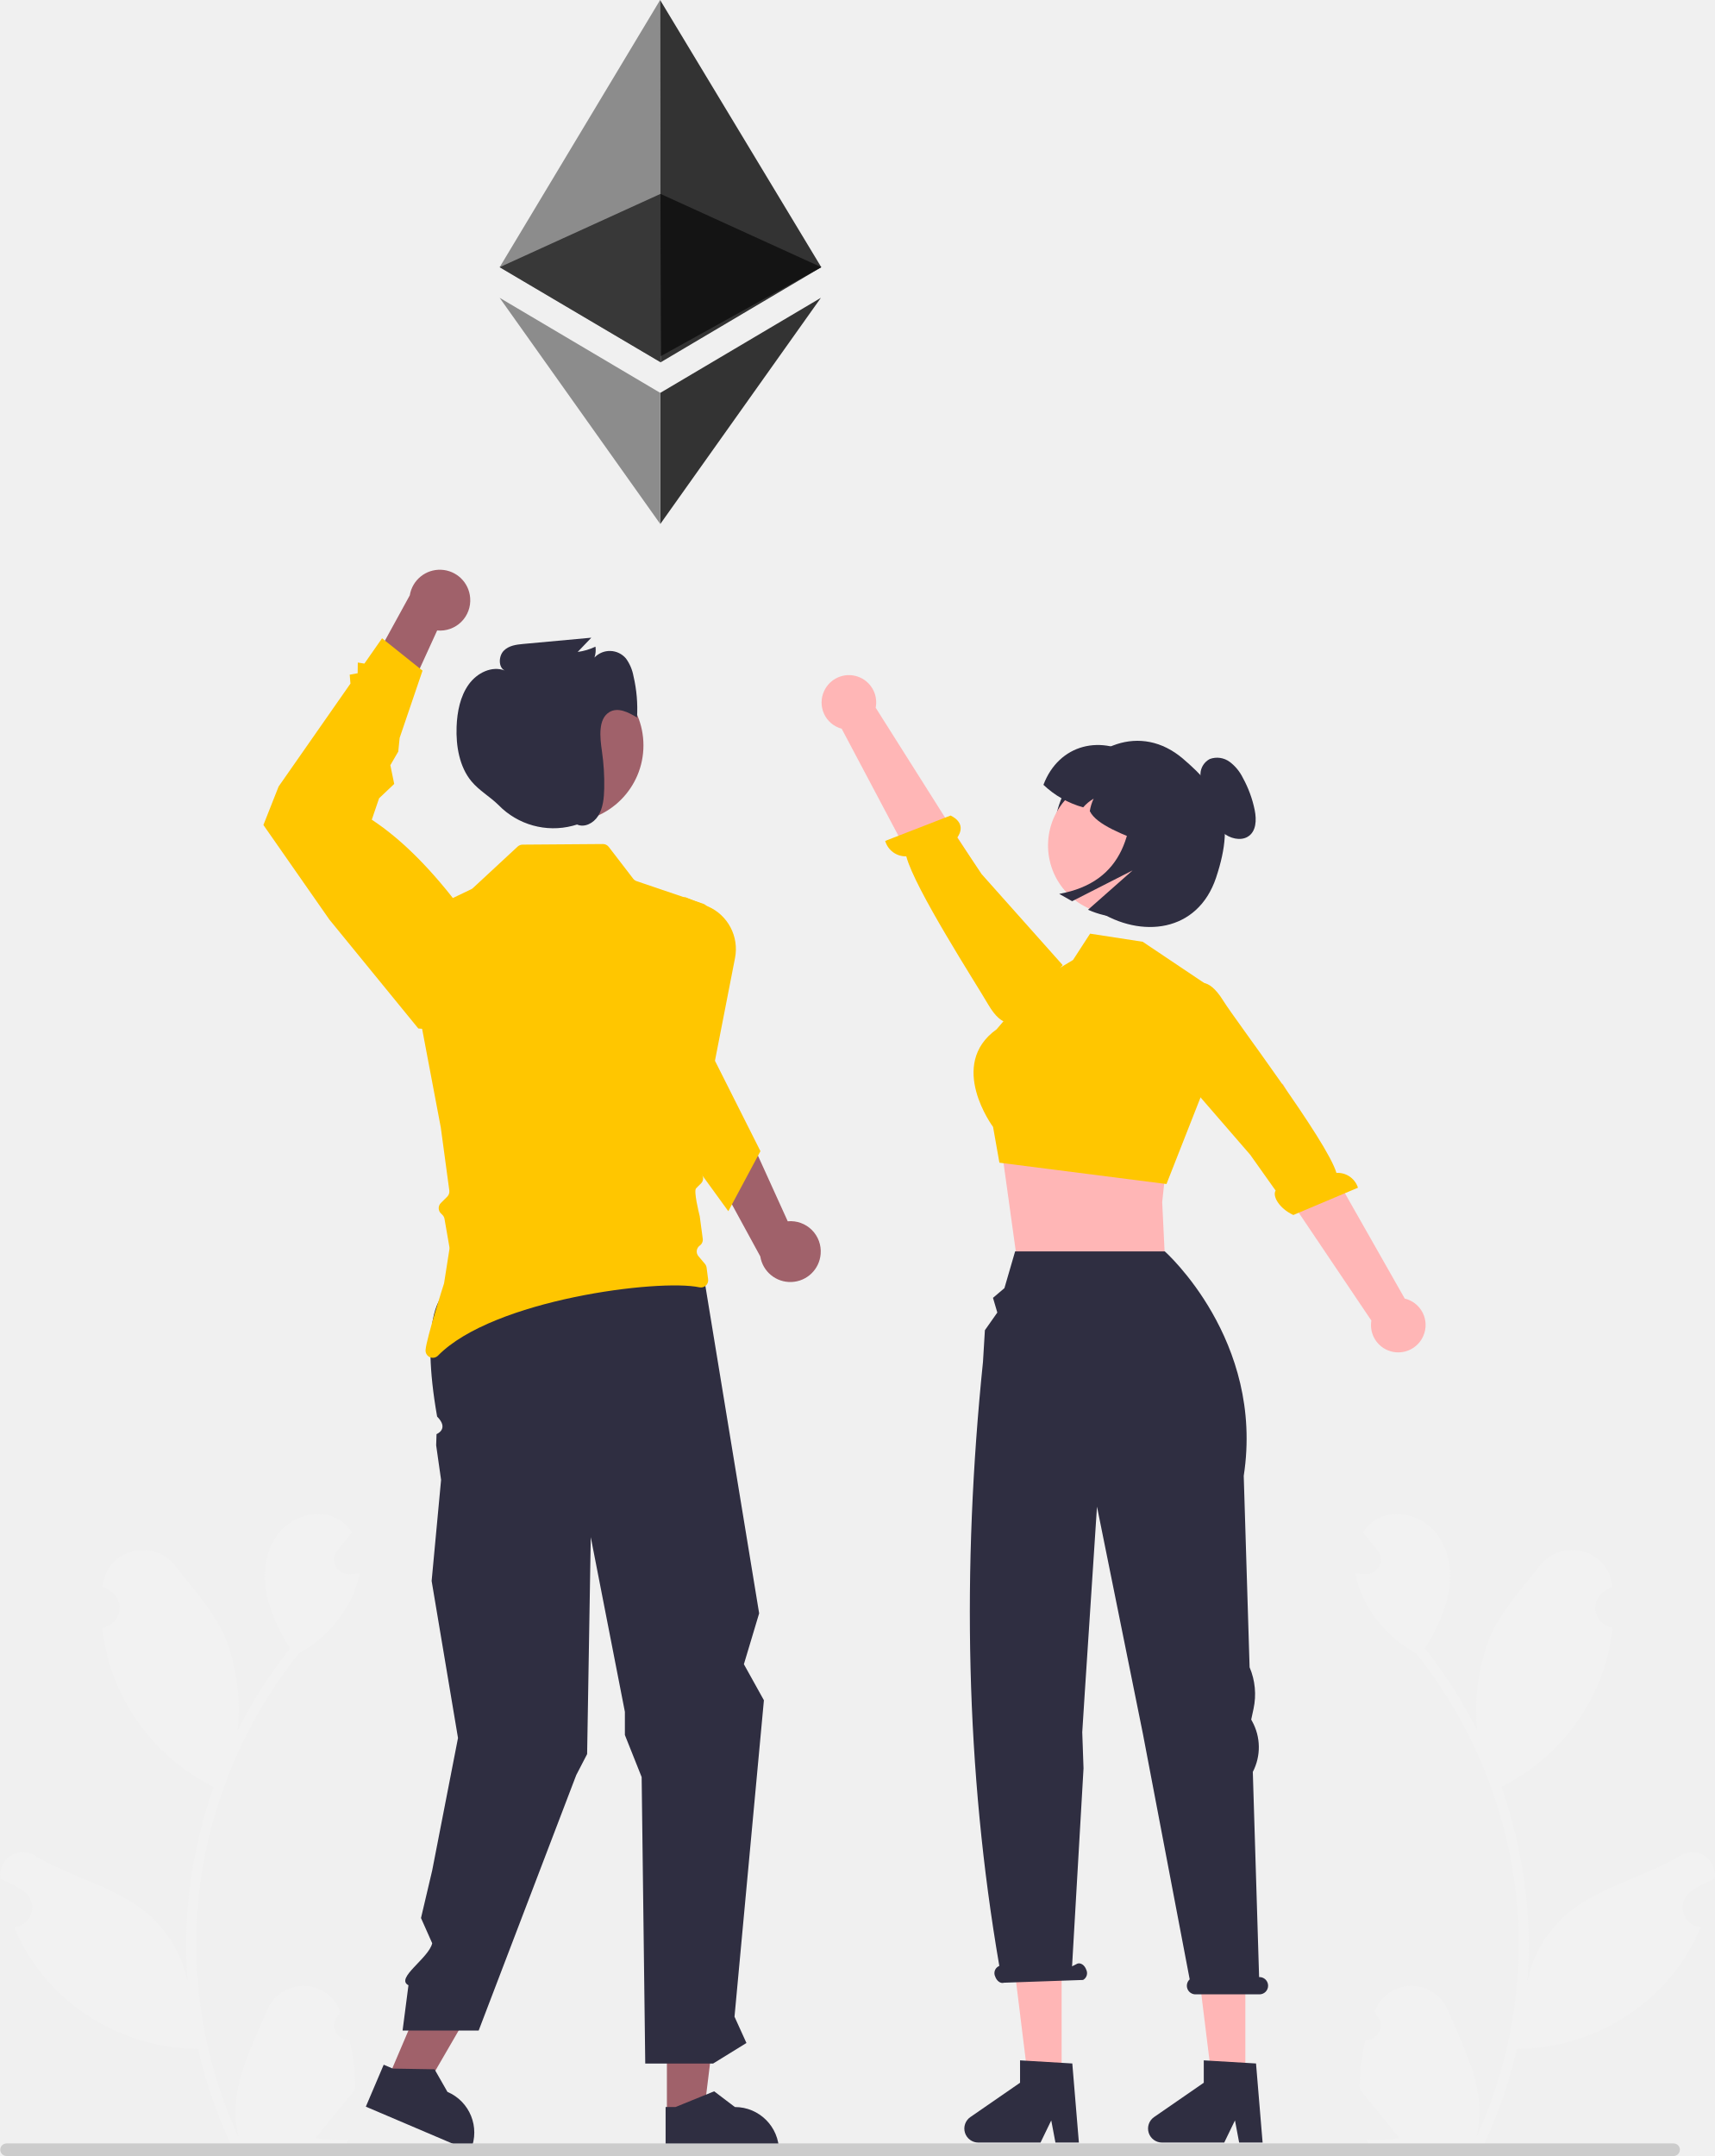
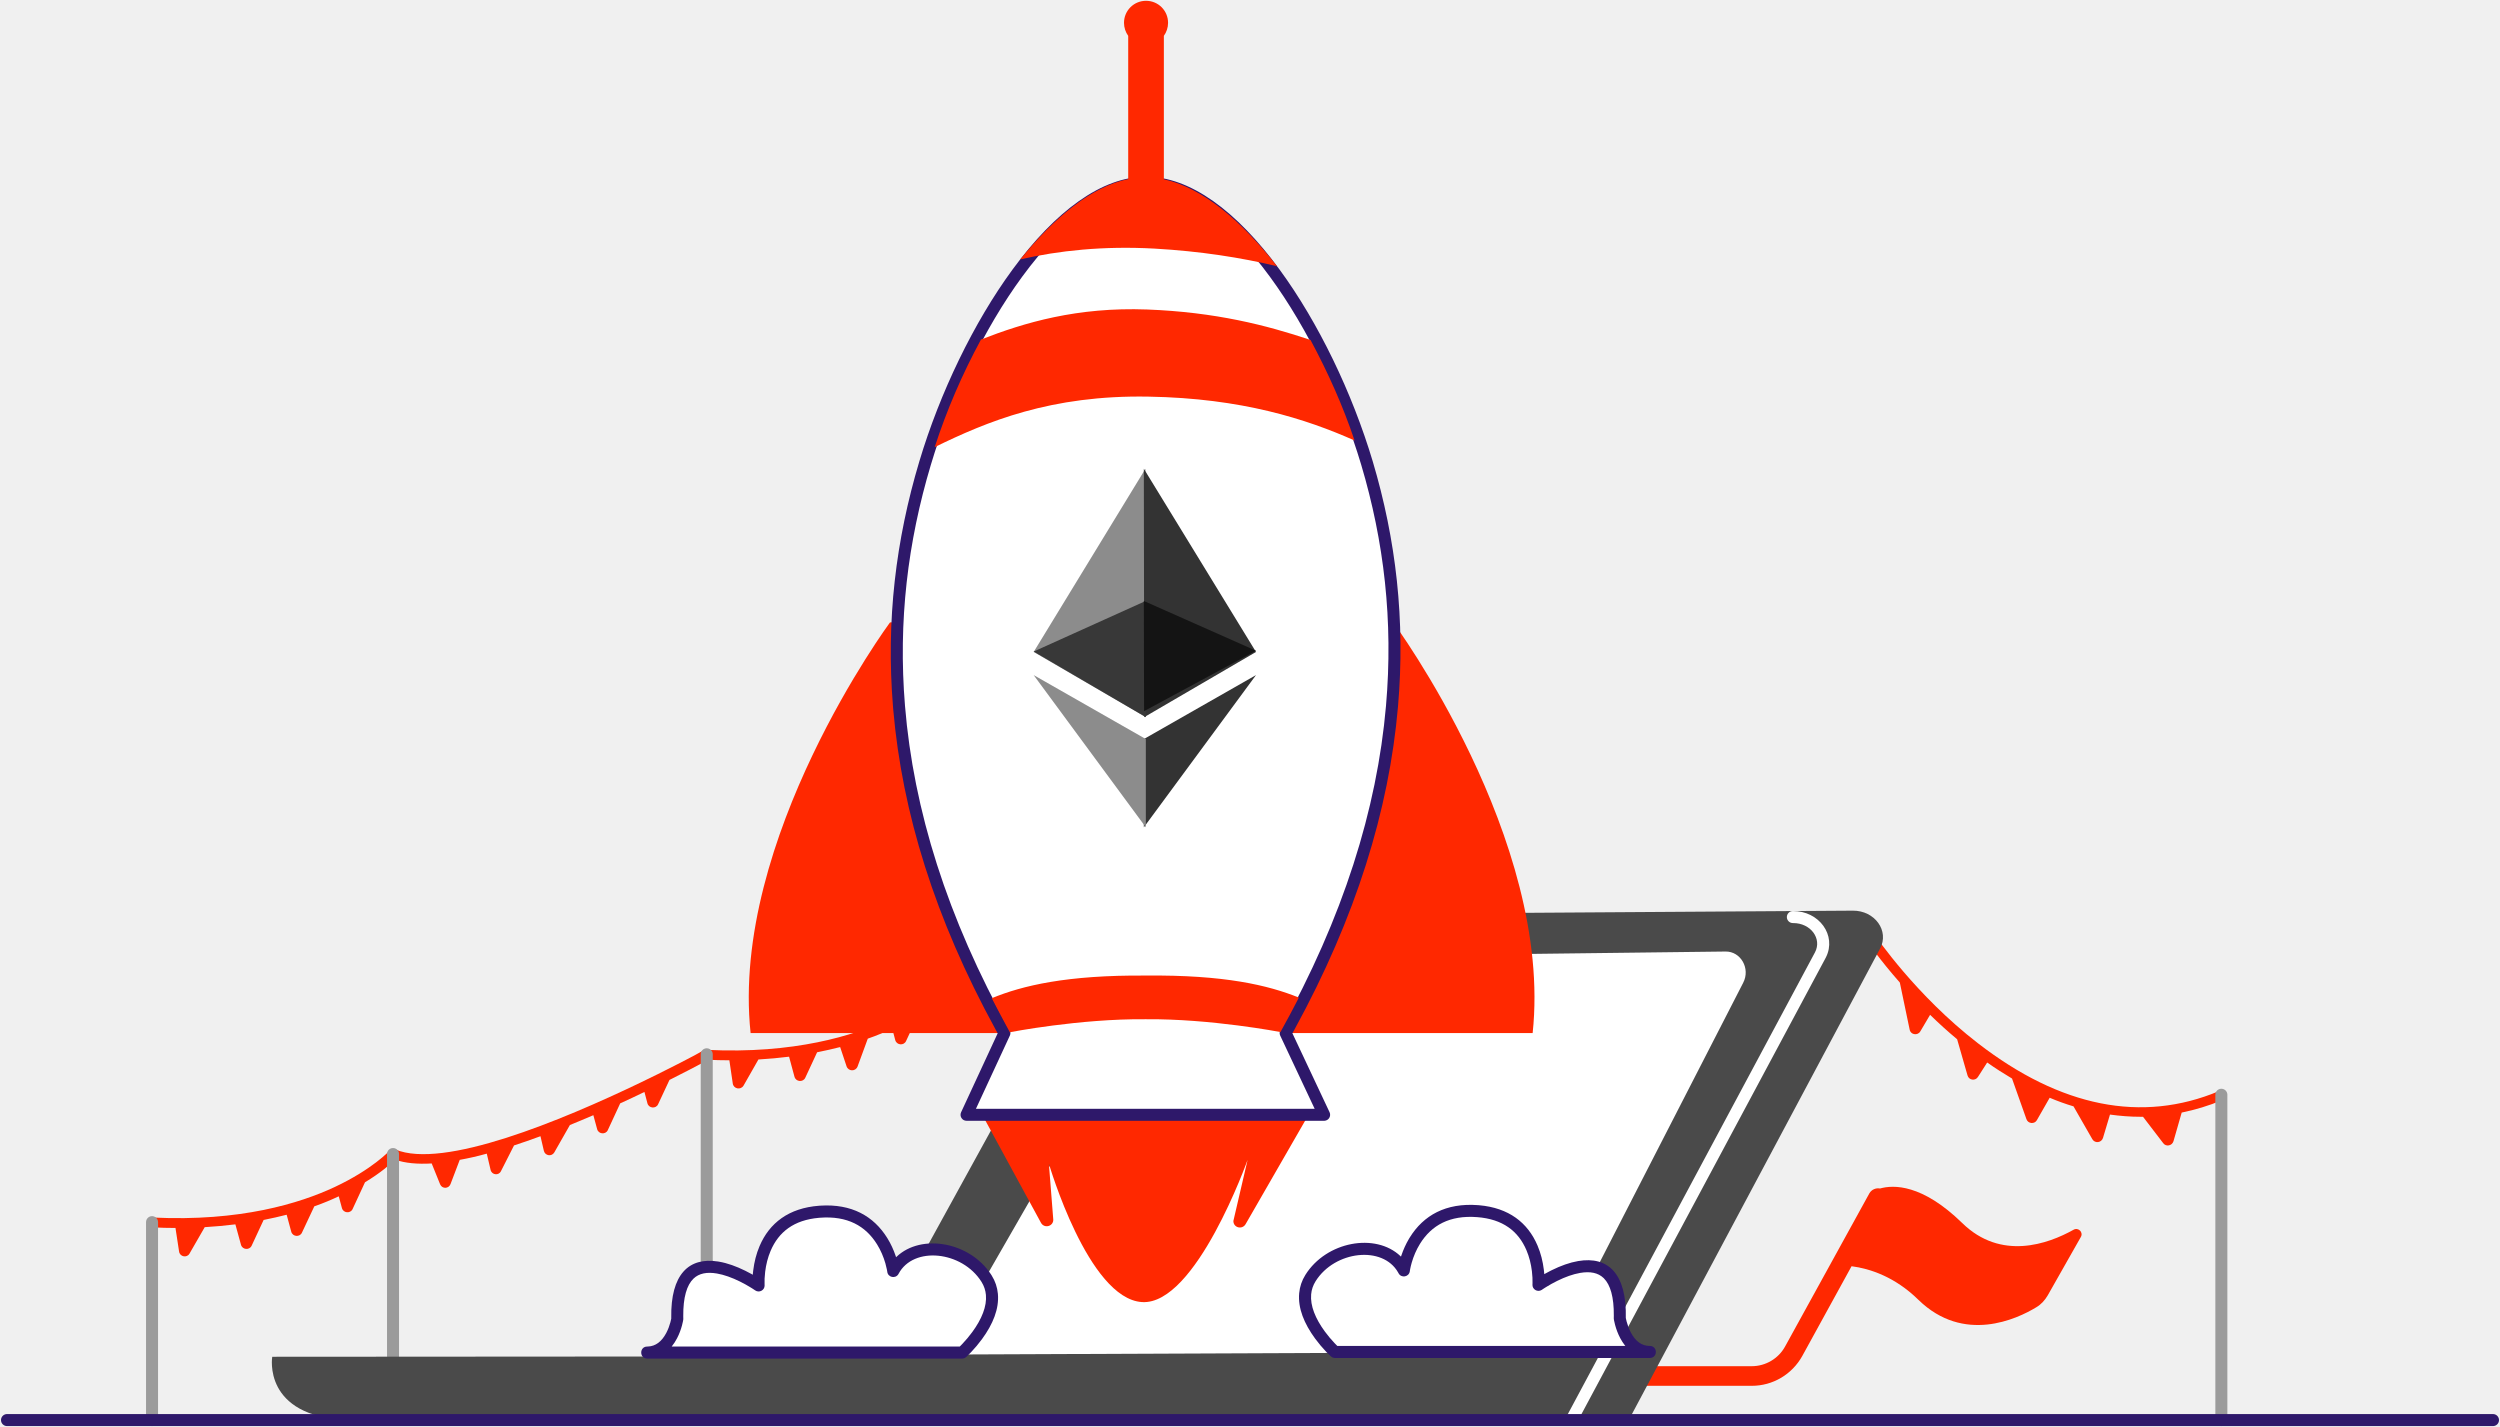
- <svg xmlns="http://www.w3.org/2000/svg" data-name="Layer 1" width="423.876" height="532.804" viewBox="0 0 423.876 532.804">
-   <path d="M474.453,687.758a3.613,3.613,0,0,1-2.619-6.263c.091-.362.156-.622.248-.984q-.049-.118-.098-.236a9.703,9.703,0,0,0-17.898.067c-2.927,7.051-6.654,14.113-7.572,21.568a28.705,28.705,0,0,0,.504,9.872A115.086,115.086,0,0,1,436.548,663.983a111.08,111.08,0,0,1,.689-12.392q.571-5.06,1.584-10.047a116.419,116.419,0,0,1,23.087-49.342,30.983,30.983,0,0,0,12.886-13.369,23.633,23.633,0,0,0,2.149-6.458c-.627.082-1.265.134-1.892.175-.195.01-.401.021-.597.031l-.074.003a3.58,3.58,0,0,1-2.94-5.832q.406-.5.813-.999c.411-.514.833-1.018,1.244-1.532a1.782,1.782,0,0,0,.134-.154c.473-.586.946-1.162,1.419-1.748a10.352,10.352,0,0,0-3.394-3.28c-4.741-2.777-11.281-.854-14.706,3.435-3.435,4.288-4.083,10.304-2.89,15.662a41.485,41.485,0,0,0,5.738,12.793c-.257.329-.525.648-.782.977a117.171,117.171,0,0,0-12.23,19.375,48.709,48.709,0,0,0-2.908-22.624c-2.783-6.715-8.001-12.37-12.595-18.175-5.519-6.973-16.835-3.93-17.807,4.909q-.014.128-.028.257,1.024.577,2.004,1.226a4.901,4.901,0,0,1-1.976,8.919l-.1.015a48.767,48.767,0,0,0,1.285,7.291,50.21,50.21,0,0,0,25,31.468c.401.206.792.411,1.193.607a119.597,119.597,0,0,0-6.438,30.296,113.434,113.434,0,0,0,.082,18.315l-.031-.216a29.974,29.974,0,0,0-10.232-17.308c-7.874-6.469-18.999-8.851-27.494-14.05a5.625,5.625,0,0,0-8.616,5.473q.017.114.035.227a32.925,32.925,0,0,1,3.692,1.779q1.024.578,2.004,1.226a4.901,4.901,0,0,1-1.976,8.919l-.1.015c-.072.01-.134.021-.206.031a48.808,48.808,0,0,0,8.978,14.058A50.254,50.254,0,0,0,437,689.929h.01a119.563,119.563,0,0,0,8.032,23.447h28.692c.103-.319.195-.648.288-.967a32.599,32.599,0,0,1-7.939-.473c2.129-2.612,4.257-5.245,6.386-7.857a1.781,1.781,0,0,0,.134-.154c1.08-1.337,2.17-2.663,3.25-4l.001-.002a47.75,47.75,0,0,0-1.399-12.164Z" transform="translate(-388.0619 -183.5979)" fill="#f2f2f2" />
-   <path d="M725.547,687.758a3.613,3.613,0,0,0,2.619-6.263c-.091-.362-.156-.622-.248-.984q.049-.118.098-.236a9.703,9.703,0,0,1,17.898.067c2.927,7.051,6.654,14.113,7.572,21.568a28.705,28.705,0,0,1-.504,9.872A115.086,115.086,0,0,0,763.452,663.983a111.08,111.08,0,0,0-.689-12.392q-.571-5.06-1.584-10.047a116.419,116.419,0,0,0-23.087-49.342,30.983,30.983,0,0,1-12.886-13.369,23.633,23.633,0,0,1-2.149-6.458c.627.082,1.265.134,1.892.175.195.01.401.021.597.031l.074.003a3.58,3.58,0,0,0,2.94-5.832q-.406-.5-.813-.999c-.411-.514-.833-1.018-1.244-1.532a1.782,1.782,0,0,1-.134-.154c-.473-.586-.946-1.162-1.419-1.748a10.352,10.352,0,0,1,3.394-3.28c4.741-2.777,11.281-.854,14.706,3.435,3.435,4.288,4.083,10.304,2.89,15.662a41.485,41.485,0,0,1-5.738,12.793c.257.329.525.648.782.977a117.171,117.171,0,0,1,12.23,19.375,48.709,48.709,0,0,1,2.908-22.624c2.783-6.715,8.001-12.37,12.595-18.175,5.519-6.973,16.835-3.93,17.807,4.909q.014.128.028.257-1.024.577-2.004,1.226a4.901,4.901,0,0,0,1.976,8.919l.1.015a48.767,48.767,0,0,1-1.285,7.291,50.21,50.21,0,0,1-25,31.468c-.401.206-.792.411-1.193.607a119.597,119.597,0,0,1,6.438,30.296,113.434,113.434,0,0,1-.082,18.315l.031-.216a29.974,29.974,0,0,1,10.232-17.308c7.874-6.469,18.999-8.851,27.494-14.05a5.625,5.625,0,0,1,8.616,5.473q-.017.114-.035.227a32.925,32.925,0,0,0-3.692,1.779q-1.024.578-2.004,1.226a4.901,4.901,0,0,0,1.976,8.919l.1.015c.072.01.134.021.206.031a48.808,48.808,0,0,1-8.978,14.058A50.254,50.254,0,0,1,763,689.929h-.01a119.563,119.563,0,0,1-8.032,23.447H726.266c-.103-.319-.195-.648-.288-.967a32.599,32.599,0,0,0,7.939-.473c-2.129-2.612-4.257-5.245-6.386-7.857a1.781,1.781,0,0,1-.134-.154c-1.08-1.337-2.17-2.663-3.25-4l-.001-.002a47.75,47.75,0,0,1,1.399-12.164Z" transform="translate(-388.0619 -183.5979)" fill="#f2f2f2" />
-   <polygon points="95.525 514.522 103.913 518.096 121.692 487.445 109.312 482.17 95.525 514.522" fill="#a0616a" />
-   <polygon points="164.839 522.46 173.956 522.459 178.294 487.291 164.837 487.292 164.839 522.46" fill="#a0616a" />
-   <path d="M552.58,715.569l28.037-.001V715.213a10.914,10.914,0,0,0-10.913-10.913h-.001l-5.121-3.885-9.555,3.886-2.447 0Z" transform="translate(-388.0619 -183.5979)" fill="#2f2e41" />
-   <path d="M478.487,704.209,504.28,715.2l.139-.326a10.914,10.914,0,0,0-5.761-14.318l-.001-0-3.188-5.582-10.314-.172-2.252-.96Z" transform="translate(-388.0619 -183.5979)" fill="#2f2e41" />
-   <path d="M561.844,497.923,575.701,582.297l-3.771,12.573,4.948,8.905-7.267,78.204,2.95,6.494-8.242,5.083H547.549l-.89-70.799-4.143-10.395V606.634l-8.433-43.171-.9,53.613-2.692,5.193-24.119,63.138H487.567l1.454-11.204h0c-3.369-1.706,5.059-6.691,5.868-10.38l-2.769-6.23,2.769-11.768,6.378-32.729-6.517-38.806,2.334-24.978-1.215-8.544.092-2.763s3.214-1.24.145-4.336c-4.25-24.091.978-29.319.978-29.319L518.01,492.102Z" transform="translate(-388.0619 -183.5979)" fill="#2f2e41" />
-   <circle id="a947ada5-bf6f-4e8a-be72-c0404926012e" data-name="ab6171fa-7d69-4734-b81c-8dff60f9761b" cx="140.038" cy="184.204" r="19.004" fill="#a0616a" />
-   <path d="M504.273,331.347a7.478,7.478,0,0,1-8.159,8.058l-11.042,24.173-7.328-11.706,11.609-21.161a7.519,7.519,0,0,1,14.92.635Z" transform="translate(-388.0619 -183.5979)" fill="#a0616a" />
-   <path d="M563.09,499.739a1.786,1.786,0,0,1-2.15,1.99c-9.95-2.15-51.01,3.01-64.61,16.87a1.796,1.796,0,0,1-3.08-1.39c.24-2.98,4.57-16.46,4.57-16.46l1.32-8.4a1.947,1.947,0,0,0,0-.59l-1.21-6.95a1.821,1.821,0,0,0-.5-.96l-.41-.41a1.799,1.799,0,0,1,0-2.54l1.59-1.58a1.841,1.841,0,0,0,.51-1.51l-2.11-15.6c-.01-.03-.01-.07-.02-.1l-9.32-49.22a1.798,1.798,0,0,1,.99-1.95l15.84-7.57a1.767,1.767,0,0,0,.45-.3l11.06-10.26a1.854,1.854,0,0,1,1.2-.48l19.88-.15a1.81,1.81,0,0,1,1.43.7l6.05,7.87a1.794,1.794,0,0,0,.84.6l4.1,1.39,11.84,4.02.55.19a1.784,1.784,0,0,1,1.2,1.62.859.859,0,0,1,.01.16l-2.96,61.26a1.94,1.94,0,0,0,.14.79l1.42,3.31a1.805,1.805,0,0,1-.41,2c-.42.4-.9.86-1.2,1.2-.61.67.69,5.98.89,6.75a1.414,1.414,0,0,1,.04.2l.73,5.49a1.784,1.784,0,0,1-.74,1.69,1.789,1.789,0,0,0-.32,2.62l1.6,1.89a1.908,1.908,0,0,1,.41.93Z" transform="translate(-388.0619 -183.5979)" fill="#ffc600" />
-   <path d="M523.238,385.876q-.122-.268-.243-.538c.031.001.062.005.093.006Z" transform="translate(-388.0619 -183.5979)" fill="#2f2e41" />
-   <path d="M590.903,493.488a7.478,7.478,0,0,0-8.138-8.079l-10.98-24.202-7.358,11.687,11.555,21.191a7.519,7.519,0,0,0,14.921-.597Z" transform="translate(-388.0619 -183.5979)" fill="#a0616a" />
-   <path d="M576.02,468.079l-.61,1.14-6.43,12.02-.9,1.68-6.28-8.65-20.61-28.38,2.93-17.8,5.39-22.3,7.99-.46,5.6,2.29h0a11.499,11.499,0,0,1,6.64,12.723L564.78,445.739Z" transform="translate(-388.0619 -183.5979)" fill="#ffc600" />
-   <path d="M544.645,350.702a10.695,10.695,0,0,0-1.86-4.373,5.23,5.23,0,0,0-7.791-.237,5.735,5.735,0,0,0,.252-2.69,14.571,14.571,0,0,1-4.399,1.308l3.372-3.521-16.787,1.542c-1.733.159-3.606.385-4.878,1.701-1.272,1.316-1.343,4.125.265,4.859-3.169-1.193-6.807.539-8.898,3.441-2.091,2.902-2.86,6.73-3.002,10.443-.183,4.815.714,9.942,3.654,13.487,1.922,2.318,4.543,3.764,6.67,5.849l.064.063a18.908,18.908,0,0,0,18.303,5.099c.363-.1.723-.21,1.085-.314,1.809.818,4.062-.3,5.204-2.12,1.218-1.94,1.458-4.422,1.51-6.786a55.635,55.635,0,0,0-.57-9.245c-.503-3.446-.957-7.86,1.772-9.591,2.125-1.348,4.765-.018,6.905,1.302A35.53,35.53,0,0,0,544.645,350.702Z" transform="translate(-388.0619 -183.5979)" fill="#2f2e41" />
-   <path d="M504.121,438.679l-12.663-.914-21.977-26.907L453.168,387.475l3.757-9.506,17.759-25.442L474.5,350.329l1.965-.354.035-2.646,1.631.259L482.5,341.329l10,8-5.655,16.613L486.5,369.329l-1.957,3.373.957,4.627-3.74,3.549-1.801,5.289c7.768,5.109,15.135,12.752,22.317,22.317Z" transform="translate(-388.0619 -183.5979)" fill="#ffc600" />
-   <polygon points="288.635 284.344 287.262 297.074 288.07 313.768 251.094 309.375 247.619 284.344 252.046 284.387 288.635 284.344" fill="#ffb6b6" />
-   <path d="M644.501,426.102l8.786-5.272,4.213-6.501,13,2,15.892,10.653-.156,24.161-9.853,25.059-41.296-5.272-1.569-8.839s-11.422-15.341.879-24.128Z" transform="translate(-388.0619 -183.5979)" fill="#ffc600" />
-   <path d="M591.766,354.359a6.707,6.707,0,0,0,4.335,9.326l28.607,53.976L636.255,408.75l-31.75-50.255a6.743,6.743,0,0,0-12.738-4.136Z" transform="translate(-388.0619 -183.5979)" fill="#ffb6b6" />
-   <path d="M638.692,435.901s-2.651,2.351-6.421-4.141c-3.018-5.197-18.069-28.469-20.201-36.537a5.269,5.269,0,0,1-5.213-3.814l16.168-6.275c3.515,1.757,2.539,4.193,1.648,5.453l6.021,9.032,20.028,22.476-10.084,12.14Z" transform="translate(-388.0619 -183.5979)" fill="#ffc600" />
-   <polygon points="307.814 515.476 299.73 515.476 295.882 484.294 307.814 484.294 307.814 515.476" fill="#ffb6b6" />
-   <path d="M700.142,713.08h-5.797l-1.035-5.474-2.65,5.474h-15.376a3.456,3.456,0,0,1-1.964-6.301l12.279-8.48v-5.534l12.915.771Z" transform="translate(-388.0619 -183.5979)" fill="#2f2e41" />
-   <polygon points="262.404 515.476 254.32 515.476 250.472 484.294 262.404 484.294 262.404 515.476" fill="#ffb6b6" />
-   <path d="M654.732,713.08H648.935l-1.035-5.474-2.65,5.474H629.874a3.456,3.456,0,0,1-1.964-6.301l12.279-8.48v-5.534l12.915.771Z" transform="translate(-388.0619 -183.5979)" fill="#2f2e41" />
-   <path d="M699.364,672.184h-.088l-1.555-50.7a13.258,13.258,0,0,0-.174-12.528l-.223-.403.577-2.675a17.041,17.041,0,0,0-.974-10.256l-1.45-47.294c5.182-33.582-19.513-55.483-19.513-55.483H638.971l-2.644,9.083L633.5,504.329l1.07,3.634L631.5,512.329l-.471,7.801c-5.25,51.152-4.298,100.999,4.034,149.292l-.227.115a1.919,1.919,0,0,0-.784,2.531c.385,1.115,1.36,1.791,2.178,1.508l19.537-.68a1.919,1.919,0,0,0,.784-2.531c-.385-1.115-1.36-1.791-2.178-1.508l-1.328.672,2.833-48.924-.314-8.936.648-10.138,2.995-45.601,11.335,56.076,11.578,60.741a2.13,2.13,0,0,0,1.436,3.709h15.809a2.136,2.136,0,0,0,0-4.273Z" transform="translate(-388.0619 -183.5979)" fill="#2f2e41" />
-   <path d="M739.877,513.705a6.707,6.707,0,0,0-4.605-9.196L705.102,451.391l-11.282,9.245,33.203,49.307a6.743,6.743,0,0,0,12.854,3.762Z" transform="translate(-388.0619 -183.5979)" fill="#ffb6b6" />
-   <path d="M683.877,426.945s2.581-2.427,6.539,3.952c3.168,5.107,25.608,34.553,27.974,42.555a5.269,5.269,0,0,1,5.322,3.66l-15.977,6.744c-3.564-1.654-5.225-4.748-4.371-6.033L697.081,468.97l-23.554-27.192,8.452-13.112Z" transform="translate(-388.0619 -183.5979)" fill="#ffc600" />
-   <path d="M803.283,714.849a1.549,1.549,0,0,1-1.553,1.553H389.679a1.553,1.553,0,0,1,0-3.106H801.729A1.549,1.549,0,0,1,803.283,714.849Z" transform="translate(-388.0619 -183.5979)" fill="#ccc" />
-   <path d="M651.182,379.266c-5.379,10.602-1.865,22.883,8.117,29.341,10.794,6.983,24.808,5.454,29.341-8.117,5.048-15.113.901-21.596-8.117-29.341C669.955,362.072,656.994,367.81,651.182,379.266Z" transform="translate(-388.0619 -183.5979)" fill="#2f2e41" />
-   <path d="M677.661,402.884a17.031,17.031,0,0,1-27.1-20.635l.148-.194a17.031,17.031,0,0,1,26.948,20.826Z" transform="translate(-388.0619 -183.5979)" fill="#ffb6b6" />
-   <path d="M645.969,377.549a23.27,23.27,0,0,0,9.823,5.566,10.177,10.177,0,0,1,2.589-2.145,10.887,10.887,0,0,0-.95,3.074c1.642,3.408,8.349,5.857,14.758,8.362L680.679,377.423l-11.237-6.367C660.412,364.813,649.782,367.477,645.969,377.549Z" transform="translate(-388.0619 -183.5979)" fill="#2f2e41" />
-   <path d="M687.083,371.168a5.234,5.234,0,0,1,4.948.723,11.028,11.028,0,0,1,3.23,3.929,28.169,28.169,0,0,1,2.929,7.982c.485,2.417.403,5.338-1.766,6.6-1.809,1.052-4.396.39-6.059-1.015a13.461,13.461,0,0,1-3.411-5.306,18.752,18.752,0,0,0-3.021-5.526l1.498.699a13.092,13.092,0,0,1-.652-4.46A4.319,4.319,0,0,1,687.083,371.168Z" transform="translate(-388.0619 -183.5979)" fill="#2f2e41" />
-   <path d="M667.647,373.131l12.056,6.831a14.128,14.128,0,0,1,5.327,19.256l0,0a21.929,21.929,0,0,1-28.039,9.202l11.016-9.725-14.945,7.614-3.191-1.808C665.899,401.588,668.991,389.016,667.647,373.131Z" transform="translate(-388.0619 -183.5979)" fill="#2f2e41" />
-   <polygon points="163.162 0 123.5 66.033 163.297 89.529 163.162 0" fill="#8c8c8c" />
-   <polygon points="202.998 66.033 163.162 0 163.297 89.529 202.998 66.033" fill="#333" />
-   <polygon points="123.5 66.033 163.249 47.916 163.297 89.529 123.5 66.033" fill="#383838" />
-   <polygon points="202.998 66.033 163.249 47.916 163.335 88.008 202.998 66.033" fill="#141414" />
-   <polygon points="202.901 73.595 163.2 97.091 163.2 129.5 202.901 73.595" fill="#333" />
-   <polygon points="123.498 73.595 163.2 97.091 163.2 129.5 123.498 73.595" fill="#8c8c8c" />
+ <svg xmlns="http://www.w3.org/2000/svg" height="712" viewBox="0 0 1248 712" width="1248">
+   <g fill="none" fill-rule="evenodd">
+     <path d="m1035.1 613.9c-12.7 7.1-36.2 15.6-55.6-3.4-20-19.5-34.3-19.1-41-17.2-2-.4-4.2.5-5.3 2.4l-42.1 76.5c-3.3 6-9.7 9.8-16.6 9.8h-137.1c-2.7 0-4.9 2.2-4.9 4.9s2.2 4.9 4.9 4.9h137.1c10.5 0 20.1-5.7 25.2-14.9l24.6-44.8c9.2 1.2 21.7 5.3 33.4 16.8 22.6 22 49.1 9.6 58.8 3.7 2.4-1.4 4.3-3.5 5.7-5.9l16.5-29.1c1.5-2.4-1.2-5.1-3.6-3.7z" fill="#FF2800" />
+     <g transform="translate(72 466)">
+       <g fill="#FF2800">
+         <path d="m282.7 59.4c-.6-1.3-2.2-1.8-3.4-1.1-.4.2-4.6 2.8-22.9 11.9l-8.4 4.1c-39.9 19.2-98.8 43.6-122.7 33.5-1-.4-2.1-.2-2.8.6-.1.1-8.7 9.4-27.5 18.2-17.3 8.1-47.1 17.3-90.6 15.2-1.5-.1-2.8 1.2-2.5 2.8.2 1.2 1.2 2 2.4 2.1 3.9.2 7.6.3 11.3.3l1.8 11.8c.4 2.6 3.9 3.3 5.2 1l7.6-13.2c5.3-.3 10.4-.8 15.3-1.4l2.8 10.2c.7 2.5 4.2 2.8 5.3.5l6-12.9c4.1-.8 7.9-1.7 11.5-2.6l2.3 8.5c.7 2.5 4.2 2.8 5.3.5l6.2-13.2c4.6-1.6 8.6-3.3 12.2-5l1.6 5.9c.7 2.5 4.2 2.8 5.3.5l6.2-13.4c8.1-4.9 12.9-9.2 15-11.3 5.1 1.8 11.3 2.3 18.3 1.9l4.2 10.4c1 2.4 4.3 2.3 5.2-.1l4.6-12.1c4.4-.8 8.9-1.8 13.5-3.1l1.9 8.1c.6 2.6 4.1 3 5.2.6l6.5-12.8c4.4-1.4 8.8-3 13.2-4.6l1.7 7.3c.6 2.5 3.9 3 5.2.8l7.8-13.7c3.9-1.6 7.8-3.2 11.7-4.9l1.9 7c.7 2.5 4.2 2.8 5.3.5l6.2-13.4c4.2-1.9 8.2-3.8 12.1-5.7l1.5 5.7c.7 2.5 4.2 2.8 5.3.5l5.7-12.2c15.5-7.8 18.4-9.6 19.9-10.4.6-.7 1.2-2.1.6-3.3z" />
+         <path d="m401.8 24.1c-1-.4-2.1-.2-2.8.6-.1.1-8.7 9.4-27.5 18.2-17.3 8.1-47.1 17.3-90.6 15.2-1.5-.1-2.8 1.2-2.5 2.8.2 1.2 1.2 2 2.4 2.1 3.9.2 7.6.3 11.3.3l1.7 11.6c.4 2.7 4 3.4 5.4 1l7.4-13c5.3-.3 10.4-.8 15.3-1.4l2.7 10c.7 2.6 4.3 2.9 5.4.5l5.9-12.7c4.1-.8 7.9-1.7 11.5-2.6l3.2 9.6c.9 2.6 4.5 2.7 5.5.1l5.1-13.9c4.6-1.6 8.6-3.3 12.2-5l1.5 5.7c.7 2.6 4.3 2.9 5.4.5l6.1-13.1c8.1-4.9 12.9-9.2 15-11.3" />
+         <path d="m1038.9 80.1c-.5-1.3-2-2-3.2-1.4-38.5 16.1-79 8-120.3-23.9-31.1-24-50.9-53.3-51.1-53.5-.8-1.1-2.3-1.4-3.4-.7-1.1.8-1.4 2.3-.7 3.4.1.2 5.9 8.8 16.2 20.5l4.9 23.5c.5 2.6 4 3.1 5.3.9l4.9-8.3c4.2 4.1 8.7 8.2 13.5 12.2l5.2 18.1c.7 2.4 3.9 2.8 5.2.7l4.6-7.2c4.1 2.9 8.2 5.5 12.4 8l7.2 20.3c.8 2.3 4 2.6 5.2.5l6.4-11.2c4 1.7 7.9 3.1 11.9 4.3l9.4 16.4c1.3 2.2 4.5 1.8 5.3-.6l3.5-11.7c5.1.7 10.2 1.1 15.3 1.1h1.2l10.1 13.2c1.4 1.9 4.4 1.3 5.1-1l4.1-14.3c6.8-1.4 13.5-3.4 20.2-6.2 1.3-.5 2.1-1.9 1.6-3.1z" />
+       </g>
+       <g fill="#9b9b9b" transform="translate(0 57)">
+         <path d="m3.9 84.1c1.598 0 2.904 1.249 2.995 2.824l.005.176v98.8c0 1.657-1.343 3-3 3-1.598 0-2.904-1.249-2.995-2.824l-.005-.176v-98.8c0-1.657 1.343-3 3-3z" />
+         <path d="m124.2 50.1c1.598 0 2.904 1.249 2.995 2.824l.005.176v131.2c0 1.657-1.343 3-3 3-1.598 0-2.904-1.249-2.995-2.824l-.005-.176v-131.2c0-1.657 1.343-3 3-3z" />
+         <path d="m280.8.3c1.598 0 2.904 1.249 2.995 2.824l.005.176v180.8c0 1.657-1.343 3-3 3-1.598 0-2.904-1.249-2.995-2.824l-.005-.176v-180.8c0-1.657 1.343-3 3-3z" />
+         <path d="m1036.9 20.5c1.598 0 2.904 1.249 2.995 2.824l.005.176v162.4c0 1.657-1.343 3-3 3-1.598 0-2.904-1.249-2.995-2.824l-.005-.176v-162.4c0-1.657 1.343-3 3-3z" />
+       </g>
+     </g>
+     <g transform="translate(135 454)">
+       <path d="m789.9.6-362 2.4c-5.8 0-11 3-13.4 7.6l-116.8 212.5-296.8.2s-5.1 29.8 37.6 31.6l640-.8 125-234.5c4.8-8.9-2.6-19.1-13.6-19z" fill="#4a4a4a" />
+       <g fill="#fff" transform="translate(334)">
+         <path d="m.9 222.2 305.7-1.3 94.6-184.3c3.7-7.1-1.2-15.7-8.8-15.6l-277.8 3.4z" />
+         <path d="m425.973.799c13.103-.117 22.03 12.112 16.543 23.084l-.171.332-123.8 231.3c-.782 1.461-2.6 2.011-4.061 1.229-1.407-.753-1.969-2.467-1.311-3.897l.081-.164 123.792-231.285c3.584-6.788-2.091-14.68-11.02-14.6-1.657.015-3.012-1.316-3.027-2.973-.015-1.657 1.316-3.012 2.973-3.027z" />
+       </g>
+     </g>
+     <g transform="translate(373)">
+       <g fill="#FF2800" transform="translate(0 308)">
+         <path d="m113.2 240.9 33.5 61.6c1.7 2.9 6.1 1.7 6.1-1.6l-2.2-28s19.6 67.4 46.5 69.1 52.7-71 52.7-71l-7.1 30.5c0 3.4 4.4 4.5 6.1 1.6l35.8-62.2" />
+         <path d="m71.3 2.7s-79.9 108.2-69.6 205h176.3v-207.3z" />
+         <path d="m322.5 2.7s79.9 108.2 69.6 205h-176.3v-207.3z" />
+       </g>
+       <path d="m268.8 515.7c67.7-121.7 60.3-218.3 40.6-284.5-19.8-66.2-66.2-140-110.3-140s-90.5 73.8-110.3 140-28.1 162.8 39.6 284.5l-18.9 40.8h178.5z" fill="#fff" />
+       <path d="m199.1 88.2c-21.948 0-45.097 16.951-66.682 46.402-19.326 26.368-36.233 61.438-46.492 95.739-11.702 39.126-16.675 79.362-13.128 122.543l.133 1.579c4.437 51.077 20.772 104.08 50.981 159.312l1.126 2.046-18.259 39.419c-.921 1.988.531 4.261 2.722 4.261h178.5l.172-.005c2.102-.115 3.454-2.335 2.542-4.273l-18.547-39.413 1.142-2.073c30.54-55.836 47.071-109.369 51.555-160.839 3.773-43.313-1.019-83.676-12.588-122.554-10.26-34.304-27.167-69.375-46.493-95.743-21.585-29.451-44.734-46.402-66.682-46.402zm0 6c19.581 0 41.275 15.886 61.843 43.948 18.905 25.794 35.514 60.245 45.583 93.911 11.362 38.181 16.065 77.794 12.361 120.317-4.501 51.666-21.365 105.52-52.708 161.864l-.094.183c-.378.805-.381 1.741.001 2.552l17.186 36.523h-169.077l16.927-36.539c.403-.87.366-1.881-.1-2.719-31.311-56.286-47.995-110.108-52.244-161.85-3.482-42.395 1.399-81.89 12.897-120.332 10.069-33.666 26.678-68.118 45.583-93.911 20.568-28.062 42.262-43.948 61.843-43.948z" fill="#2e186a" fill-rule="nonzero" />
+       <g fill="#FF2800">
+         <path d="m208 89.5v-70.9c0-.2 0-.4 0-.7 1.3-1.8 2.1-4.1 2.1-6.5 0-6.1-4.9-11-11-11s-11 4.9-11 11c0 2.4.8 4.7 2.1 6.5v.7 70.8c-18.5 3.8-37 19.3-53.9 40.1 19.1-4.4 41.4-6.8 67-5.4 22.9 1.3 43.3 4.5 61.2 8.8-17.5-22.4-37.1-39.2-56.5-43.4z" />
+         <path d="m281.2 169.7c-22.1-7.4-47.5-13.9-81.6-15.2-34.8-1.3-61.2 6.5-82.9 15-9.5 17.6-17 35-23.1 53.7 26-12.7 57.9-26.1 106.8-25.2 46.5.8 78.5 11.1 102.8 21.9-5.9-17.5-13.1-33.6-22-50.2z" />
+         <path d="m266.2 515.2c3.2-5.8 6.3-11.5 9.2-17.2-15.3-6.2-37.3-11.4-76.4-11-39.5-.3-61.6 5-76.9 11.3 2.9 5.6 5.9 11.3 9 17 0 0 34.7-6.8 67.8-6.5 32.6-.3 67.3 6.4 67.3 6.4z" />
+       </g>
+       <g transform="translate(143 234)">
+         <path d="m55.81 0-55.81 91.457 56 32.543z" fill="#8c8c8c" />
+         <path d="m111 91.457-56-91.457.19 124z" fill="#333" />
+         <path d="m0 91.251 55.932-25.251.068 58z" fill="#383838" />
+         <path d="m111 90.854-56-24.854.121 55z" fill="#141414" />
+         <path d="m111 103-56 31.942v44.058z" fill="#333" />
+         <path d="m0 103 56 31.942v44.058z" fill="#8c8c8c" />
+       </g>
+     </g>
+     <g transform="translate(320 601)">
+       <path d="m503.6 73.9h-157.2s-22.6-20.3-12.2-36.9 37.7-20.6 46.6-3.8c0 0 3.9-32.1 36.8-29.6 33 2.5 30.4 36.8 30.4 36.8s41.7-29.5 40.6 16.6c-.1-.1 2.5 16.9 15 16.9z" fill="#fff" />
+       <path d="m346.4 76.9h157.2l.203-.005c3.729-.196 3.729-5.793 0-5.989l-.203-.005c-4.176 0-7.278-2.47-9.562-6.87-.857-1.65-1.522-3.445-1.997-5.211-.141-.522-.255-1.01-.341-1.433l-.08-.417-.017-.098-.004.201c.53-22.209-8.757-31.123-23.794-28.55-4.231.724-8.667 2.327-13.147 4.541l-.799.401c-.793.405-1.567.818-2.32 1.237l-.633.356-.003-.046c-.055-.696-.128-1.42-.219-2.167-.506-4.143-1.517-8.235-3.162-12.092-4.862-11.406-14.342-18.821-29.164-20.1l-.532-.043c-16.02-1.217-27.203 5.054-34.07 16.142l-.4.66c-1.572 2.65-2.809 5.42-3.757 8.215l-.227.683-.268-.261c-12.435-11.806-36.984-7.343-47.448 9.359-1.795 2.865-2.815 5.944-3.106 9.177-.67 7.442 2.443 15.108 7.961 22.639 1.714 2.339 3.545 4.497 5.378 6.428l.46.48c.89.921 1.596 1.597 2.045 2.0.551.495 1.265.768 2.005.768zm70.973-70.309c12.806.97 20.558 6.96 24.63 16.513 1.405 3.296 2.283 6.85 2.725 10.467.28 2.294.355 4.318.31 5.915l-.016.44-.014.247c-.188 2.475 2.527 4.07 4.585 2.769l.533-.362.697-.459c.304-.196.632-.404.985-.622 1.685-1.042 3.542-2.086 5.508-3.058 4.002-1.978 7.917-3.393 11.5-4.006 5.025-.86 8.947-.079 11.679 2.543l.187.184c3.214 3.245 5.02 9.307 4.936 18.671l-.015.919-.004.1.004.355.02.223.02.157c.019.138.046.301.078.481l.034.185c.118.623.283 1.349.492 2.124.58 2.158 1.393 4.351 2.466 6.417l.18.342c.638 1.188 1.34 2.289 2.107 3.29l.373.472h-143.777l-.253-.25c-.345-.343-.713-.719-1.1-1.128-1.668-1.757-3.337-3.724-4.89-5.844-4.736-6.464-7.337-12.868-6.825-18.554.207-2.302.927-4.473 2.215-6.53 9.563-15.263 33.506-17.933 41.179-4.403l.228.415c1.347 2.543 5.117 1.901 5.603-.867l.059-.407c.03-.198.079-.481.148-.841.179-.931.427-1.977.752-3.108.93-3.236 2.29-6.472 4.148-9.472 5.734-9.258 14.828-14.359 28.515-13.319z" fill="#2e186a" fill-rule="nonzero" />
+       <path d="m3.1 74.2h157.2s22.6-20.3 12.2-36.9-37.7-20.6-46.6-3.8c0 0-3.9-32.1-36.8-29.6-33 2.5-30.4 36.8-30.4 36.8s-41.7-29.5-40.6 16.6c.1-.1-2.5 16.8-15 16.9z" fill="#fff" />
+       <path d="m3.1 77.2h157.2c.74 0 1.454-.274 2.005-.768l.245-.224c.532-.493 1.31-1.256 2.26-2.257 1.833-1.932 3.664-4.089 5.378-6.428 5.517-7.53 8.631-15.196 7.961-22.639-.291-3.233-1.312-6.312-3.106-9.177l-.362-.565c-10.658-16.237-34.792-20.467-47.086-8.795l-.269.261-.226-.683c-1.026-3.027-2.393-6.027-4.157-8.875-6.788-10.961-17.793-17.215-33.519-16.182l-.55.039c-15.128 1.146-24.775 8.601-29.696 20.143-1.644 3.857-2.655 7.949-3.162 12.092l-.065.556c-.041.368-.077.729-.109 1.084l-.049.573-.632-.356c-1.003-.559-2.045-1.108-3.119-1.639-4.48-2.214-8.915-3.817-13.147-4.541l-.449-.074c-14.623-2.296-23.685 6.457-23.358 27.962l.008.46-.046.265c-.089.471-.221 1.044-.389 1.667-.475 1.756-1.14 3.543-1.996 5.188l-.173.326c-2.212 4.082-5.175 6.43-9.103 6.578l-.312.007c-3.984.032-3.96 6.0.024 6zm114.742-56.99c1.858 3 3.217 6.235 4.148 9.472.325 1.131.572 2.176.752 3.108l.131.735.049.338c.347 2.856 4.096 3.608 5.542 1.197l.087-.155c7.415-13.997 31.748-11.429 41.407 3.988 1.288 2.056 2.008 4.227 2.215 6.53.512 5.686-2.089 12.09-6.825 18.554-1.553 2.12-3.223 4.087-4.89 5.844l-.287.3-.551.564c-.178.18-.35.351-.517.514h-143.813l.024-.028c.994-1.219 1.883-2.597 2.672-4.111 1.073-2.061 1.886-4.245 2.466-6.393.209-.772.374-1.494.492-2.115l.064-.358c.019-.111.035-.214.048-.306l.02-.157.021-.223.004-.343-.006-.12-.014-.912c-.085-9.544 1.792-15.657 5.123-18.855 2.732-2.622 6.654-3.403 11.679-2.543 3.583.613 7.498 2.028 11.5 4.006 1.967.972 3.823 2.016 5.508 3.058l.673.422c.107.068.211.135.312.2l.697.459.394.269c2.027 1.434 4.79-.074 4.732-2.508l-.026-.518c-.067-1.645-.002-3.794.298-6.251.442-3.617 1.32-7.171 2.725-10.467 4.017-9.422 11.613-15.378 24.107-16.471l.523-.043c13.686-1.04 22.781 4.061 28.515 13.319z" fill="#2e186a" fill-rule="nonzero" />
+     </g>
+     <path d="m1244.5 705.9c1.657 0 3 1.343 3 3 0 1.598-1.249 2.904-2.824 2.995l-.176.005h-1241c-1.657 0-3-1.343-3-3 0-1.598 1.249-2.904 2.824-2.995l.176-.005z" fill="#2e186a" />
+   </g>
</svg>
